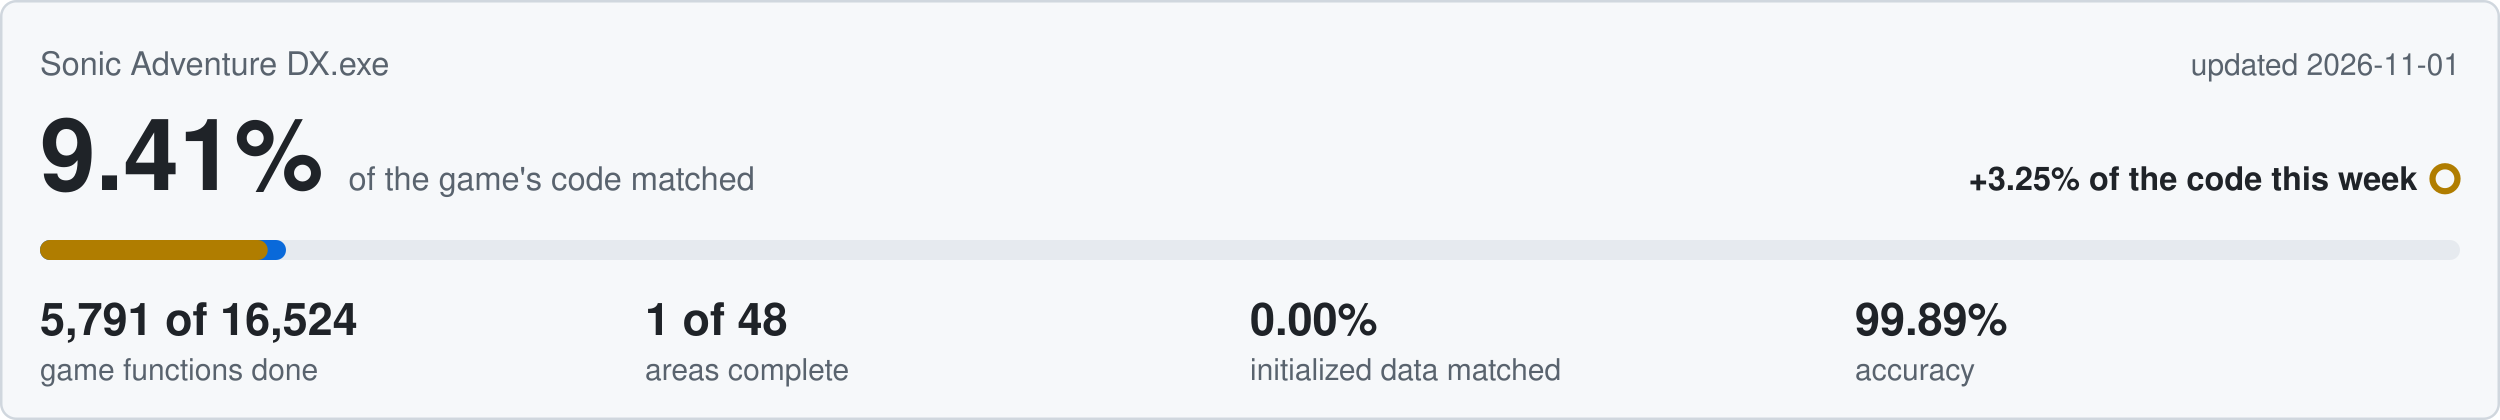
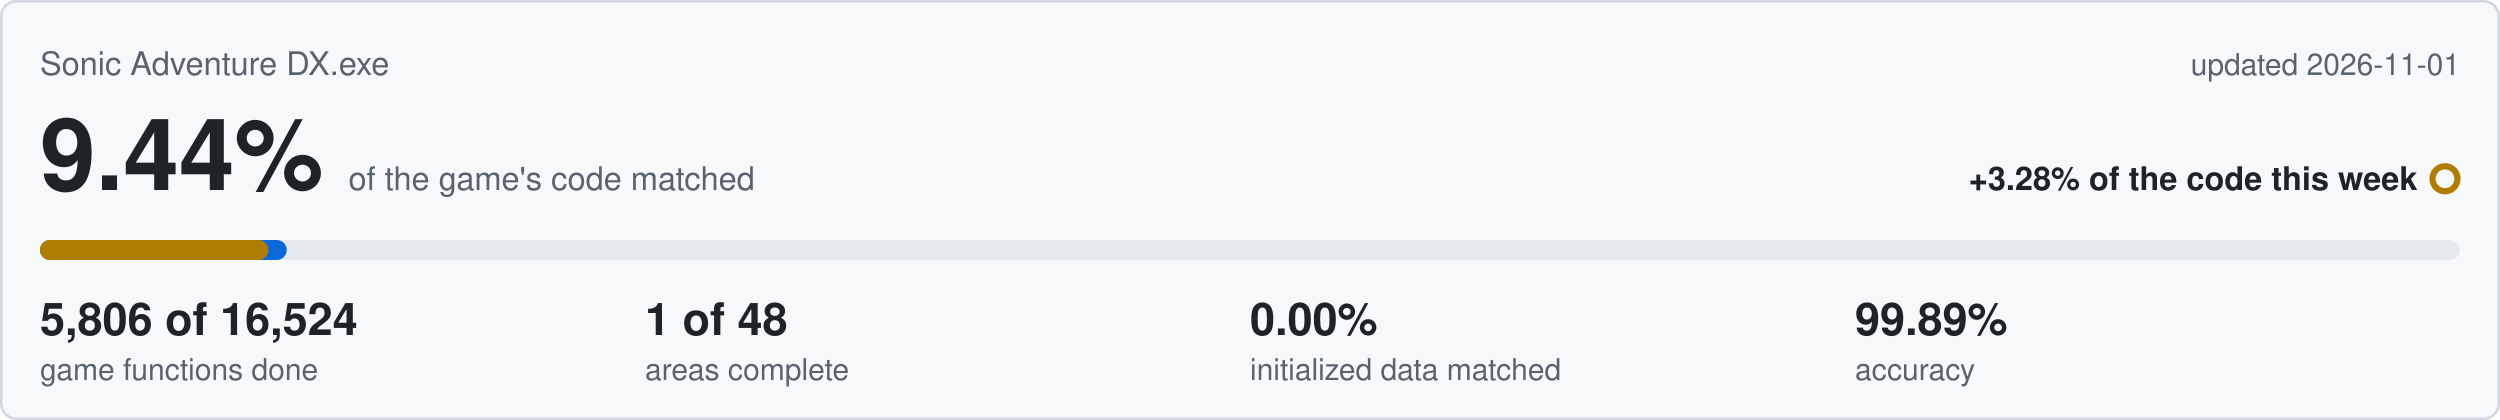
<svg xmlns="http://www.w3.org/2000/svg" viewBox="0 0 1000 168" width="1000" height="168">
  <rect x="0.5" y="0.5" width="999" height="167" rx="6" fill="#f6f8fa" stroke="#d0d7de" />
  <text x="16" y="30" font-family="Segoe UI,Helvetica,Arial,sans-serif" font-size="13" fill="#59636e">Sonic Adventure DX.exe</text>
  <text x="984" y="30" text-anchor="end" font-family="Segoe UI,Helvetica,Arial,sans-serif" font-size="12" fill="#59636e">updated 2026-11-01</text>
-   <text x="16" y="76" font-family="Segoe UI,Helvetica,Arial,sans-serif" font-size="40" font-weight="600" fill="#1f2328">9.41%<tspan dx="10" font-size="13" font-weight="400" fill="#59636e">of the game's code matched</tspan>
+   <text x="16" y="76" font-family="Segoe UI,Helvetica,Arial,sans-serif" font-size="40" font-weight="600" fill="#1f2328">9.44%<tspan dx="10" font-size="13" font-weight="400" fill="#59636e">of the game's code matched</tspan>
  </text>
-   <text x="967" y="76" text-anchor="end" font-family="Segoe UI,Helvetica,Arial,sans-serif" font-size="13" font-weight="600" fill="#1f2328">+3.25% of the code this week</text>
+   <text x="967" y="76" text-anchor="end" font-family="Segoe UI,Helvetica,Arial,sans-serif" font-size="13" font-weight="600" fill="#1f2328">+3.28% of the code this week</text>
  <circle cx="978" cy="71.5" r="5" fill="none" stroke="#b07d00" stroke-width="2.5" />
  <rect x="16" y="96" width="968" height="8" rx="4" fill="#e6eaef" />
-   <rect x="16" y="96" width="98.4" height="8" rx="4" fill="#0969da" />
-   <rect x="16" y="96" width="91.1" height="8" rx="4" fill="#b07d00" />
-   <text x="16" y="134" font-family="Segoe UI,Helvetica,Arial,sans-serif" font-size="18" font-weight="600" fill="#1f2328">5,791 of 16,524</text>
+   <rect x="16" y="96" width="98.7" height="8" rx="4" fill="#0969da" />
+   <rect x="16" y="96" width="91.4" height="8" rx="4" fill="#b07d00" />
+   <text x="16" y="134" font-family="Segoe UI,Helvetica,Arial,sans-serif" font-size="18" font-weight="600" fill="#1f2328">5,806 of 16,524</text>
  <text x="16" y="152" font-family="Segoe UI,Helvetica,Arial,sans-serif" font-size="12" fill="#59636e">game functions done</text>
  <text x="258" y="134" font-family="Segoe UI,Helvetica,Arial,sans-serif" font-size="18" font-weight="600" fill="#1f2328">1 of 48</text>
  <text x="258" y="152" font-family="Segoe UI,Helvetica,Arial,sans-serif" font-size="12" fill="#59636e">areas complete</text>
  <text x="500" y="134" font-family="Segoe UI,Helvetica,Arial,sans-serif" font-size="18" font-weight="600" fill="#1f2328">0.00%</text>
  <text x="500" y="152" font-family="Segoe UI,Helvetica,Arial,sans-serif" font-size="12" fill="#59636e">initialized data matched</text>
  <text x="742" y="134" font-family="Segoe UI,Helvetica,Arial,sans-serif" font-size="18" font-weight="600" fill="#1f2328">99.89%</text>
  <text x="742" y="152" font-family="Segoe UI,Helvetica,Arial,sans-serif" font-size="12" fill="#59636e">accuracy</text>
</svg>
